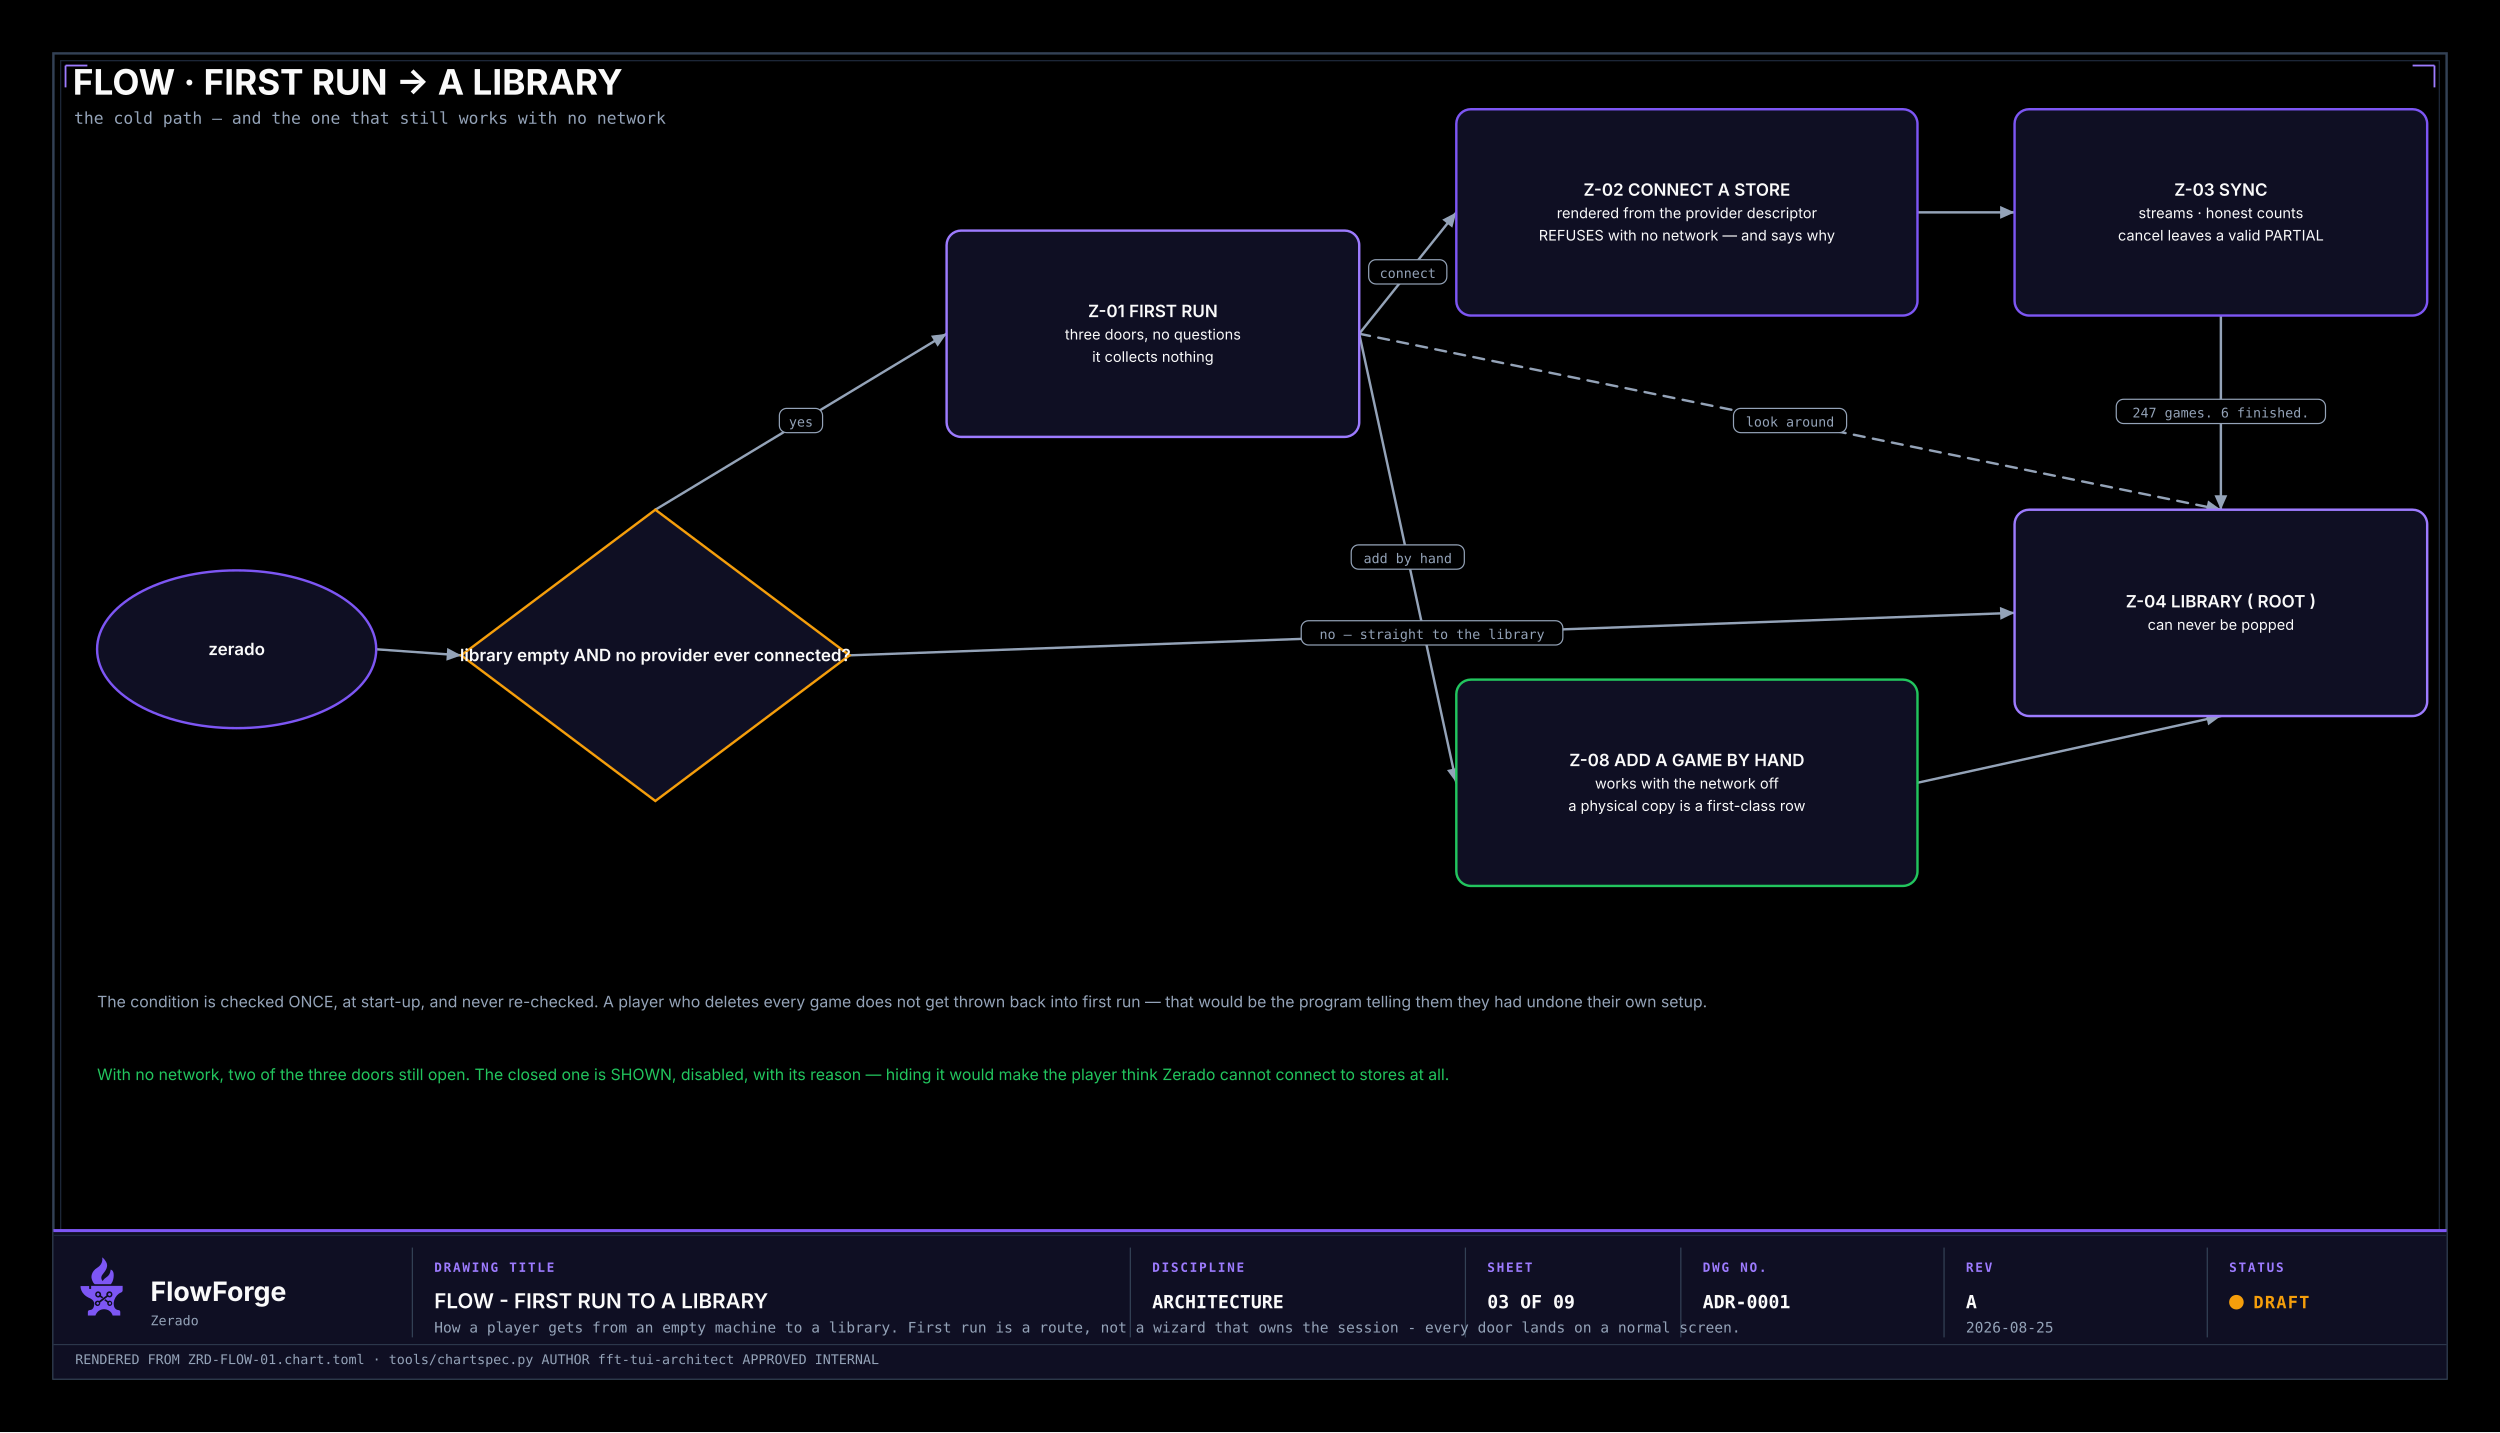
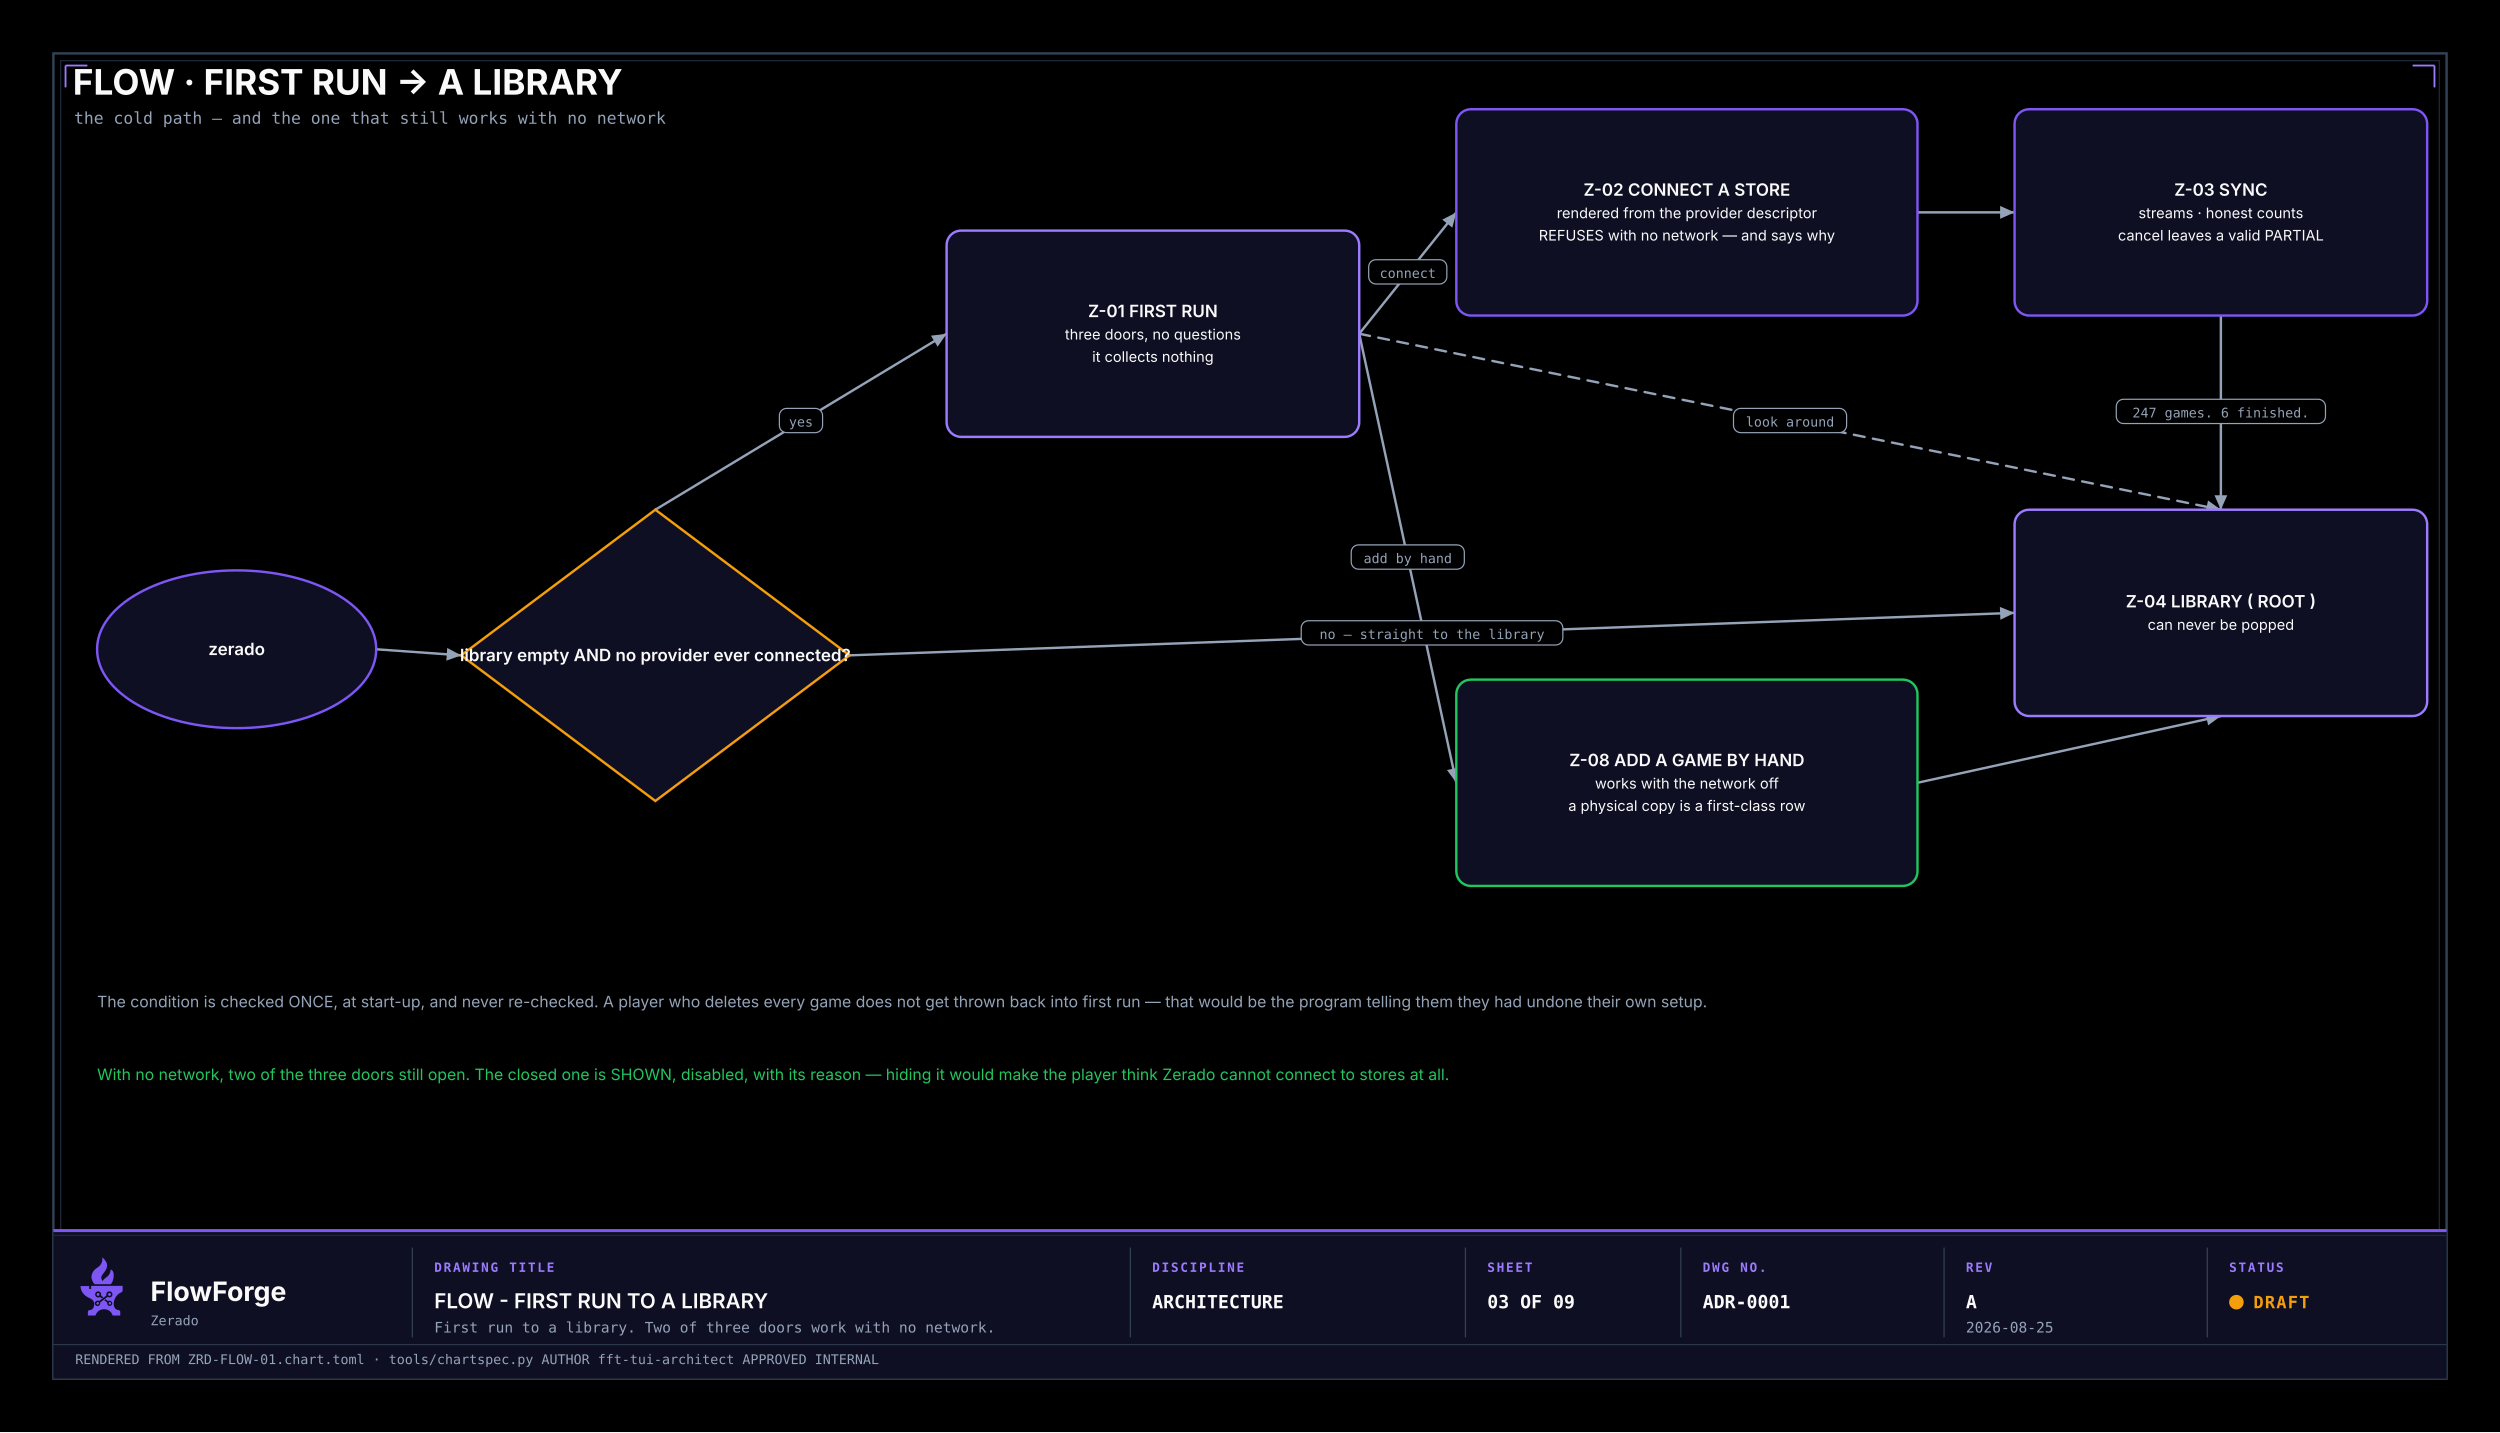
<svg xmlns="http://www.w3.org/2000/svg" width="2060" height="1180" viewBox="0 0 2060 1180" font-family="'Segoe UI', 'Helvetica Neue', Inter, Arial, sans-serif">
  <rect x="0" y="0" width="2060" height="1180" fill="#000000" />
  <rect x="44" y="44" width="1972" height="1092" fill="none" stroke="#334155" stroke-width="2" />
  <rect x="50" y="50" width="1960" height="1080" fill="none" stroke="#1E293B" stroke-width="1" />
  <line x1="54" y1="54" x2="72" y2="54" stroke="#9D7BFF" stroke-width="1.5" />
  <line x1="54" y1="54" x2="54" y2="72" stroke="#9D7BFF" stroke-width="1.5" />
  <line x1="2006" y1="54" x2="1988" y2="54" stroke="#9D7BFF" stroke-width="1.5" />
  <line x1="2006" y1="54" x2="2006" y2="72" stroke="#9D7BFF" stroke-width="1.5" />
  <line x1="54" y1="1126" x2="72" y2="1126" stroke="#9D7BFF" stroke-width="1.5" />
  <line x1="54" y1="1126" x2="54" y2="1108" stroke="#9D7BFF" stroke-width="1.5" />
  <line x1="2006" y1="1126" x2="1988" y2="1126" stroke="#9D7BFF" stroke-width="1.5" />
  <line x1="2006" y1="1126" x2="2006" y2="1108" stroke="#9D7BFF" stroke-width="1.5" />
  <text x="60" y="78" font-family="'Segoe UI', 'Helvetica Neue', Inter, Arial, sans-serif" font-size="29" font-weight="700" fill="#FAFAFA">FLOW  ·  FIRST RUN  →  A LIBRARY</text>
  <text x="61" y="102" font-family="ui-monospace, 'Cascadia Code', 'JetBrains Mono', monospace" font-size="13.5" fill="#94A3B8">the cold path — and the one that still works with no network</text>
  <polyline points="310.0,535.0 380.0,540.0" fill="none" stroke="#94A3B8" stroke-width="2.0" stroke-linejoin="round" stroke-linecap="round" />
  <polygon points="380.0,540.0 367.8,544.4 368.5,533.9" fill="#94A3B8" />
  <polyline points="540.0,420.0 780.0,275.0" fill="none" stroke="#94A3B8" stroke-width="2.0" stroke-linejoin="round" stroke-linecap="round" />
  <polygon points="780.0,275.0 772.6,285.7 767.1,276.6" fill="#94A3B8" />
  <polyline points="700.0,540.0 1660.0,505.0" fill="none" stroke="#94A3B8" stroke-width="2.0" stroke-linejoin="round" stroke-linecap="round" />
  <polygon points="1660.0,505.0 1648.3,510.7 1647.9,500.1" fill="#94A3B8" />
  <polyline points="1120.0,275.0 1200.0,175.0" fill="none" stroke="#94A3B8" stroke-width="2.0" stroke-linejoin="round" stroke-linecap="round" />
  <polygon points="1200.0,175.0 1196.7,187.6 1188.4,181.0" fill="#94A3B8" />
  <polyline points="1120.0,275.0 1200.0,645.0" fill="none" stroke="#94A3B8" stroke-width="2.0" stroke-linejoin="round" stroke-linecap="round" />
  <polygon points="1200.0,645.0 1192.3,634.5 1202.7,632.3" fill="#94A3B8" />
  <polyline points="1120.0,275.0 1830.0,420.0" fill="none" stroke="#94A3B8" stroke-width="2.0" stroke-dasharray="9 7" stroke-linejoin="round" stroke-linecap="round" />
  <polygon points="1830.0,420.0 1817.3,422.8 1819.4,412.4" fill="#94A3B8" />
  <polyline points="1580.0,175.0 1660.0,175.0" fill="none" stroke="#94A3B8" stroke-width="2.0" stroke-linejoin="round" stroke-linecap="round" />
  <polygon points="1660.0,175.0 1648.1,180.3 1648.1,169.7" fill="#94A3B8" />
  <polyline points="1830.0,260.0 1830.0,420.0" fill="none" stroke="#94A3B8" stroke-width="2.0" stroke-linejoin="round" stroke-linecap="round" />
  <polygon points="1830.0,420.0 1824.7,408.1 1835.3,408.1" fill="#94A3B8" />
  <polyline points="1580.0,645.0 1830.0,590.0" fill="none" stroke="#94A3B8" stroke-width="2.0" stroke-linejoin="round" stroke-linecap="round" />
  <polygon points="1830.0,590.0 1819.5,597.7 1817.3,587.4" fill="#94A3B8" />
  <ellipse cx="195.0" cy="535.0" rx="115.0" ry="65.0" fill="#0F0F23" stroke="#7D56F4" stroke-width="2.0" />
  <text x="195.0" y="539.8" font-family="'Segoe UI', 'Helvetica Neue', Inter, Arial, sans-serif" font-size="14" fill="#FAFAFA" text-anchor="middle" font-weight="600">zerado</text>
  <polygon points="540.0,420.0 700.0,540.0 540.0,660.0 380.0,540.0" fill="#0F0F23" stroke="#F59E0B" stroke-width="2.0" />
  <text x="540.0" y="544.8" font-family="'Segoe UI', 'Helvetica Neue', Inter, Arial, sans-serif" font-size="14" fill="#FAFAFA" text-anchor="middle" font-weight="600">library empty AND no provider ever connected?</text>
  <rect x="780.0" y="190.0" width="340.0" height="170.0" rx="12" ry="12" fill="#0F0F23" stroke="#9D7BFF" stroke-width="2.0" />
  <text x="950.0" y="261.3" font-family="'Segoe UI', 'Helvetica Neue', Inter, Arial, sans-serif" font-size="14" fill="#FAFAFA" text-anchor="middle" font-weight="600">Z-01  FIRST RUN</text>
  <text x="950.0" y="279.8" font-family="'Segoe UI', 'Helvetica Neue', Inter, Arial, sans-serif" font-size="12" fill="#FAFAFA" text-anchor="middle" font-weight="400">three doors, no questions</text>
  <text x="950.0" y="298.2" font-family="'Segoe UI', 'Helvetica Neue', Inter, Arial, sans-serif" font-size="12" fill="#FAFAFA" text-anchor="middle" font-weight="400">it collects nothing</text>
  <rect x="1200.0" y="90.0" width="380.0" height="170.0" rx="12" ry="12" fill="#0F0F23" stroke="#7D56F4" stroke-width="2.0" />
  <text x="1390.0" y="161.3" font-family="'Segoe UI', 'Helvetica Neue', Inter, Arial, sans-serif" font-size="14" fill="#FAFAFA" text-anchor="middle" font-weight="600">Z-02  CONNECT A STORE</text>
  <text x="1390.0" y="179.8" font-family="'Segoe UI', 'Helvetica Neue', Inter, Arial, sans-serif" font-size="12" fill="#FAFAFA" text-anchor="middle" font-weight="400">rendered from the provider descriptor</text>
  <text x="1390.0" y="198.2" font-family="'Segoe UI', 'Helvetica Neue', Inter, Arial, sans-serif" font-size="12" fill="#FAFAFA" text-anchor="middle" font-weight="400">REFUSES with no network — and says why</text>
  <rect x="1660.0" y="90.0" width="340.0" height="170.0" rx="12" ry="12" fill="#0F0F23" stroke="#7D56F4" stroke-width="2.0" />
  <text x="1830.0" y="161.3" font-family="'Segoe UI', 'Helvetica Neue', Inter, Arial, sans-serif" font-size="14" fill="#FAFAFA" text-anchor="middle" font-weight="600">Z-03  SYNC</text>
  <text x="1830.0" y="179.8" font-family="'Segoe UI', 'Helvetica Neue', Inter, Arial, sans-serif" font-size="12" fill="#FAFAFA" text-anchor="middle" font-weight="400">streams · honest counts</text>
  <text x="1830.0" y="198.2" font-family="'Segoe UI', 'Helvetica Neue', Inter, Arial, sans-serif" font-size="12" fill="#FAFAFA" text-anchor="middle" font-weight="400">cancel leaves a valid PARTIAL</text>
  <rect x="1200.0" y="560.0" width="380.0" height="170.0" rx="12" ry="12" fill="#0F0F23" stroke="#22C55E" stroke-width="2.0" />
  <text x="1390.0" y="631.3" font-family="'Segoe UI', 'Helvetica Neue', Inter, Arial, sans-serif" font-size="14" fill="#FAFAFA" text-anchor="middle" font-weight="600">Z-08  ADD A GAME BY HAND</text>
  <text x="1390.0" y="649.8" font-family="'Segoe UI', 'Helvetica Neue', Inter, Arial, sans-serif" font-size="12" fill="#FAFAFA" text-anchor="middle" font-weight="400">works with the network off</text>
  <text x="1390.0" y="668.2" font-family="'Segoe UI', 'Helvetica Neue', Inter, Arial, sans-serif" font-size="12" fill="#FAFAFA" text-anchor="middle" font-weight="400">a physical copy is a first-class row</text>
  <rect x="1660.0" y="420.0" width="340.0" height="170.0" rx="12" ry="12" fill="#0F0F23" stroke="#9D7BFF" stroke-width="2.0" />
  <text x="1830.0" y="500.5" font-family="'Segoe UI', 'Helvetica Neue', Inter, Arial, sans-serif" font-size="14" fill="#FAFAFA" text-anchor="middle" font-weight="600">Z-04  LIBRARY   ( ROOT )</text>
  <text x="1830.0" y="519.0" font-family="'Segoe UI', 'Helvetica Neue', Inter, Arial, sans-serif" font-size="12" fill="#FAFAFA" text-anchor="middle" font-weight="400">can never be popped</text>
  <rect x="642.2" y="336.5" width="35.6" height="20" rx="6" fill="#000000" stroke="#94A3B8" stroke-width="1" opacity="1" />
  <text x="660.0" y="351.5" font-family="ui-monospace, 'Cascadia Code', 'JetBrains Mono', monospace" font-size="11" fill="#94A3B8" text-anchor="middle">yes</text>
  <rect x="1072.2" y="511.5" width="215.6" height="20" rx="6" fill="#000000" stroke="#94A3B8" stroke-width="1" opacity="1" />
  <text x="1180.0" y="526.5" font-family="ui-monospace, 'Cascadia Code', 'JetBrains Mono', monospace" font-size="11" fill="#94A3B8" text-anchor="middle">no — straight to the library</text>
  <rect x="1127.8" y="214.0" width="64.4" height="20" rx="6" fill="#000000" stroke="#94A3B8" stroke-width="1" opacity="1" />
  <text x="1160.0" y="229.0" font-family="ui-monospace, 'Cascadia Code', 'JetBrains Mono', monospace" font-size="11" fill="#94A3B8" text-anchor="middle">connect</text>
  <rect x="1113.4" y="449.0" width="93.2" height="20" rx="6" fill="#000000" stroke="#94A3B8" stroke-width="1" opacity="1" />
  <text x="1160.0" y="464.0" font-family="ui-monospace, 'Cascadia Code', 'JetBrains Mono', monospace" font-size="11" fill="#94A3B8" text-anchor="middle">add by hand</text>
  <rect x="1428.4" y="336.5" width="93.2" height="20" rx="6" fill="#000000" stroke="#94A3B8" stroke-width="1" opacity="1" />
  <text x="1475.0" y="351.5" font-family="ui-monospace, 'Cascadia Code', 'JetBrains Mono', monospace" font-size="11" fill="#94A3B8" text-anchor="middle">look around</text>
  <rect x="1743.8" y="329.0" width="172.4" height="20" rx="6" fill="#000000" stroke="#94A3B8" stroke-width="1" opacity="1" />
  <text x="1830.0" y="344.0" font-family="ui-monospace, 'Cascadia Code', 'JetBrains Mono', monospace" font-size="11" fill="#94A3B8" text-anchor="middle">247 games. 6 finished.</text>
  <text x="80.0" y="830.0" font-family="'Segoe UI', 'Helvetica Neue', Inter, Arial, sans-serif" font-size="13" fill="#94A3B8" text-anchor="start" font-weight="normal">The condition is checked ONCE, at start-up, and never re-checked. A player who deletes every game does not get thrown back into first run — that would be the program telling them they had undone their own setup.</text>
  <text x="80.0" y="890.0" font-family="'Segoe UI', 'Helvetica Neue', Inter, Arial, sans-serif" font-size="13" fill="#22C55E" text-anchor="start" font-weight="normal">With no network, two of the three doors still open. The closed one is SHOWN, disabled, with its reason — hiding it would make the player think Zerado cannot connect to stores at all.</text>
  <rect x="44" y="1014" width="1972" height="122" fill="#0F0F23" />
  <line x1="44" y1="1014" x2="2016" y2="1014" stroke="#7D56F4" stroke-width="2.5" />
  <line x1="44" y1="1018" x2="2016" y2="1018" stroke="#1E293B" stroke-width="1" />
  <line x1="339.8" y1="1028" x2="339.8" y2="1102" stroke="#334155" stroke-width="1" />
  <line x1="931.4" y1="1028" x2="931.4" y2="1102" stroke="#334155" stroke-width="1" />
  <line x1="1207.5" y1="1028" x2="1207.5" y2="1102" stroke="#334155" stroke-width="1" />
  <line x1="1385.0" y1="1028" x2="1385.0" y2="1102" stroke="#334155" stroke-width="1" />
  <line x1="1601.9" y1="1028" x2="1601.9" y2="1102" stroke="#334155" stroke-width="1" />
  <line x1="1818.8" y1="1028" x2="1818.8" y2="1102" stroke="#334155" stroke-width="1" />
  <g transform="translate(58.0,1033.0) scale(1.5)" fill="#7D56F4" stroke="none">
    <path d="M14.5,22.4c0-.4.3-.7.7-.7s.7.3.7.7-.3.7-.7.7-.7-.3-.7-.7Z" />
    <path d="M15,26.7c-.3,0-.6.3-.6.6s.3.6.6.6.6-.3.6-.6-.3-.6-.6-.6ZM21.5,21.7c-.4,0-.7.3-.7.7s.3.7.7.7.7-.3.7-.7-.3-.7-.7-.7ZM21.5,21.7c-.4,0-.7.3-.7.7s.3.7.7.7.7-.3.7-.7-.3-.7-.7-.7ZM15,26.7c-.3,0-.6.3-.6.6s.3.6.6.6.6-.3.6-.6-.3-.6-.6-.6ZM11.4,17.8v1.6h-1.1v-1.6h-4.7s-.5,4.4,5.3,6.8c0,0,2.2.9,2.2,3h0c0,.2,0,3.4-2.5,3.4-.6,0-1,.5-1,1v2h4.2c0-.1,0-.3.1-.4.5-1.1,1.3-2.1,2.4-2.6.6-.3,1.4-.5,2.2-.5s1.5.2,2.2.5c.8.4,1.5,1,2,1.8.2.4.4.8.5,1.2h4.2v-2c0-.6-.5-1-1-1,0,0-2.4,0-2.6-3.1,0-.5,0-.7,0-1,.2-1.9,1.3-3.8,2.8-4.9,0,0,.2-.1.3-.2.3-.2.7-.3,1-.5.4-.1.8-.6.8-1.1v-2.5H11.4ZM15.2,20.7c.9,0,1.7.7,1.7,1.7s0,.4-.1.6l1.3,1-.7.6-1.1-.8c-.3.2-.6.3-1,.3-.9,0-1.7-.7-1.7-1.7s.7-1.7,1.7-1.7ZM21.7,28.8c-.8,0-1.5-.7-1.5-1.5s0-.3,0-.5l-1.6-1.2.7-.6,1.4,1.1c.2-.2.5-.3.8-.3.8,0,1.5.7,1.5,1.5s-.7,1.5-1.5,1.5ZM21.5,24c-.4,0-.7-.1-1-.3l-4.1,3.1c0,.2,0,.3,0,.5,0,.8-.7,1.5-1.5,1.5s-1.5-.7-1.5-1.5.7-1.5,1.5-1.5.6,0,.8.3l4.1-3.1c0-.2-.1-.4-.1-.6,0-.9.7-1.7,1.7-1.7s1.7.7,1.7,1.7-.7,1.7-1.7,1.7ZM21.7,26.7c-.3,0-.6.3-.6.6s.3.6.6.6.6-.3.6-.6-.3-.6-.6-.6ZM21.5,21.7c-.4,0-.7.3-.7.7s.3.7.7.7.7-.3.7-.7-.3-.7-.7-.7ZM15,26.7c-.3,0-.6.3-.6.6s.3.6.6.6.6-.3.6-.6-.3-.6-.6-.6Z" />
    <path d="M17.4,1.9s1.1,3.5-2.6,5.8c-3.7,2.3-3.2,5.5-3.2,5.5,0,0,.3,2.5,1.8,3.6h8.8s1.5-1.4,1.6-4.7-1.7-3.3-1.7-3.3c0,0,0,2.6-2.1,4s-2.2,2.3-2.2,2.3c0,0-1.8-1.6-.1-3.7s3.4-4.4,1.9-6.9-2.3-2.4-2.3-2.4Z" />
    <path d="M15.6,27.3c0,.3-.3.6-.6.6s-.6-.3-.6-.6.3-.6.6-.6.6.3.6.6Z" />
    <path d="M22.2,22.4c0,.4-.3.7-.7.7s-.7-.3-.7-.7.3-.7.7-.7.7.3.7.7Z" />
    <path d="M22.3,27.3c0,.3-.3.6-.6.6s-.6-.3-.6-.6.3-.6.6-.6.6.3.6.6Z" />
    <path d="M15.9,22.4c0,.4-.3.7-.7.7s-.7-.3-.7-.7.3-.7.7-.7.7.3.7.7Z" />
  </g>
  <text x="124.0" y="1072" font-family="'Segoe UI', 'Helvetica Neue', Inter, Arial, sans-serif" font-size="22" font-weight="700" fill="#FAFAFA">FlowForge</text>
  <text x="124.0" y="1092" font-family="ui-monospace, 'Cascadia Code', 'JetBrains Mono', monospace" font-size="11" fill="#94A3B8">Zerado</text>
  <text x="357.8" y="1048" font-family="ui-monospace, 'Cascadia Code', 'JetBrains Mono', monospace" font-size="10.5" font-weight="700" letter-spacing="1.4" fill="#9D7BFF">DRAWING TITLE</text>
  <text x="357.8" y="1078" font-family="'Segoe UI', 'Helvetica Neue', Inter, Arial, sans-serif" font-size="17" font-weight="600" fill="#FAFAFA">FLOW - FIRST RUN TO A LIBRARY</text>
-   <text x="357.8" y="1098" font-family="ui-monospace, 'Cascadia Code', 'JetBrains Mono', monospace" font-size="12" fill="#94A3B8">How a player gets from an empty machine to a library. First run is a route, not a wizard that owns the session - every door lands on a normal screen.</text>
+   <text x="357.8" y="1098" font-family="ui-monospace, 'Cascadia Code', 'JetBrains Mono', monospace" font-size="12" fill="#94A3B8">First run to a library. Two of three doors work with no network.</text>
  <text x="949.4" y="1048" font-family="ui-monospace, 'Cascadia Code', 'JetBrains Mono', monospace" font-size="10.5" font-weight="700" letter-spacing="1.4" fill="#9D7BFF">DISCIPLINE</text>
  <text x="949.4" y="1078" font-family="ui-monospace, 'Cascadia Code', 'JetBrains Mono', monospace" font-size="15" font-weight="600" fill="#FAFAFA">ARCHITECTURE</text>
  <text x="1225.5" y="1048" font-family="ui-monospace, 'Cascadia Code', 'JetBrains Mono', monospace" font-size="10.5" font-weight="700" letter-spacing="1.4" fill="#9D7BFF">SHEET</text>
  <text x="1225.5" y="1078" font-family="ui-monospace, 'Cascadia Code', 'JetBrains Mono', monospace" font-size="15" font-weight="600" fill="#FAFAFA">03 OF 09</text>
  <text x="1403.0" y="1048" font-family="ui-monospace, 'Cascadia Code', 'JetBrains Mono', monospace" font-size="10.5" font-weight="700" letter-spacing="1.4" fill="#9D7BFF">DWG NO.</text>
  <text x="1403.0" y="1078" font-family="ui-monospace, 'Cascadia Code', 'JetBrains Mono', monospace" font-size="15" font-weight="600" fill="#FAFAFA">ADR-0001</text>
  <text x="1619.9" y="1048" font-family="ui-monospace, 'Cascadia Code', 'JetBrains Mono', monospace" font-size="10.5" font-weight="700" letter-spacing="1.4" fill="#9D7BFF">REV</text>
  <text x="1619.9" y="1078" font-family="ui-monospace, 'Cascadia Code', 'JetBrains Mono', monospace" font-size="15" font-weight="600" fill="#FAFAFA">A</text>
  <text x="1619.9" y="1098" font-family="ui-monospace, 'Cascadia Code', 'JetBrains Mono', monospace" font-size="12" fill="#94A3B8">2026-08-25</text>
  <text x="1836.8" y="1048" font-family="ui-monospace, 'Cascadia Code', 'JetBrains Mono', monospace" font-size="10.5" font-weight="700" letter-spacing="1.4" fill="#9D7BFF">STATUS</text>
  <circle cx="1842.8" cy="1073" r="6" fill="#F59E0B" />
  <text x="1856.8" y="1078" font-family="ui-monospace, 'Cascadia Code', 'JetBrains Mono', monospace" font-size="14" font-weight="600" letter-spacing="1" fill="#F59E0B">DRAFT</text>
  <line x1="44" y1="1108" x2="2016" y2="1108" stroke="#334155" stroke-width="0.75" />
  <text x="62.0" y="1124" font-family="ui-monospace, 'Cascadia Code', 'JetBrains Mono', monospace" font-size="11" fill="#94A3B8">RENDERED FROM  ZRD-FLOW-01.chart.toml · tools/chartspec.py      AUTHOR fft-tui-architect      APPROVED       INTERNAL</text>
</svg>
